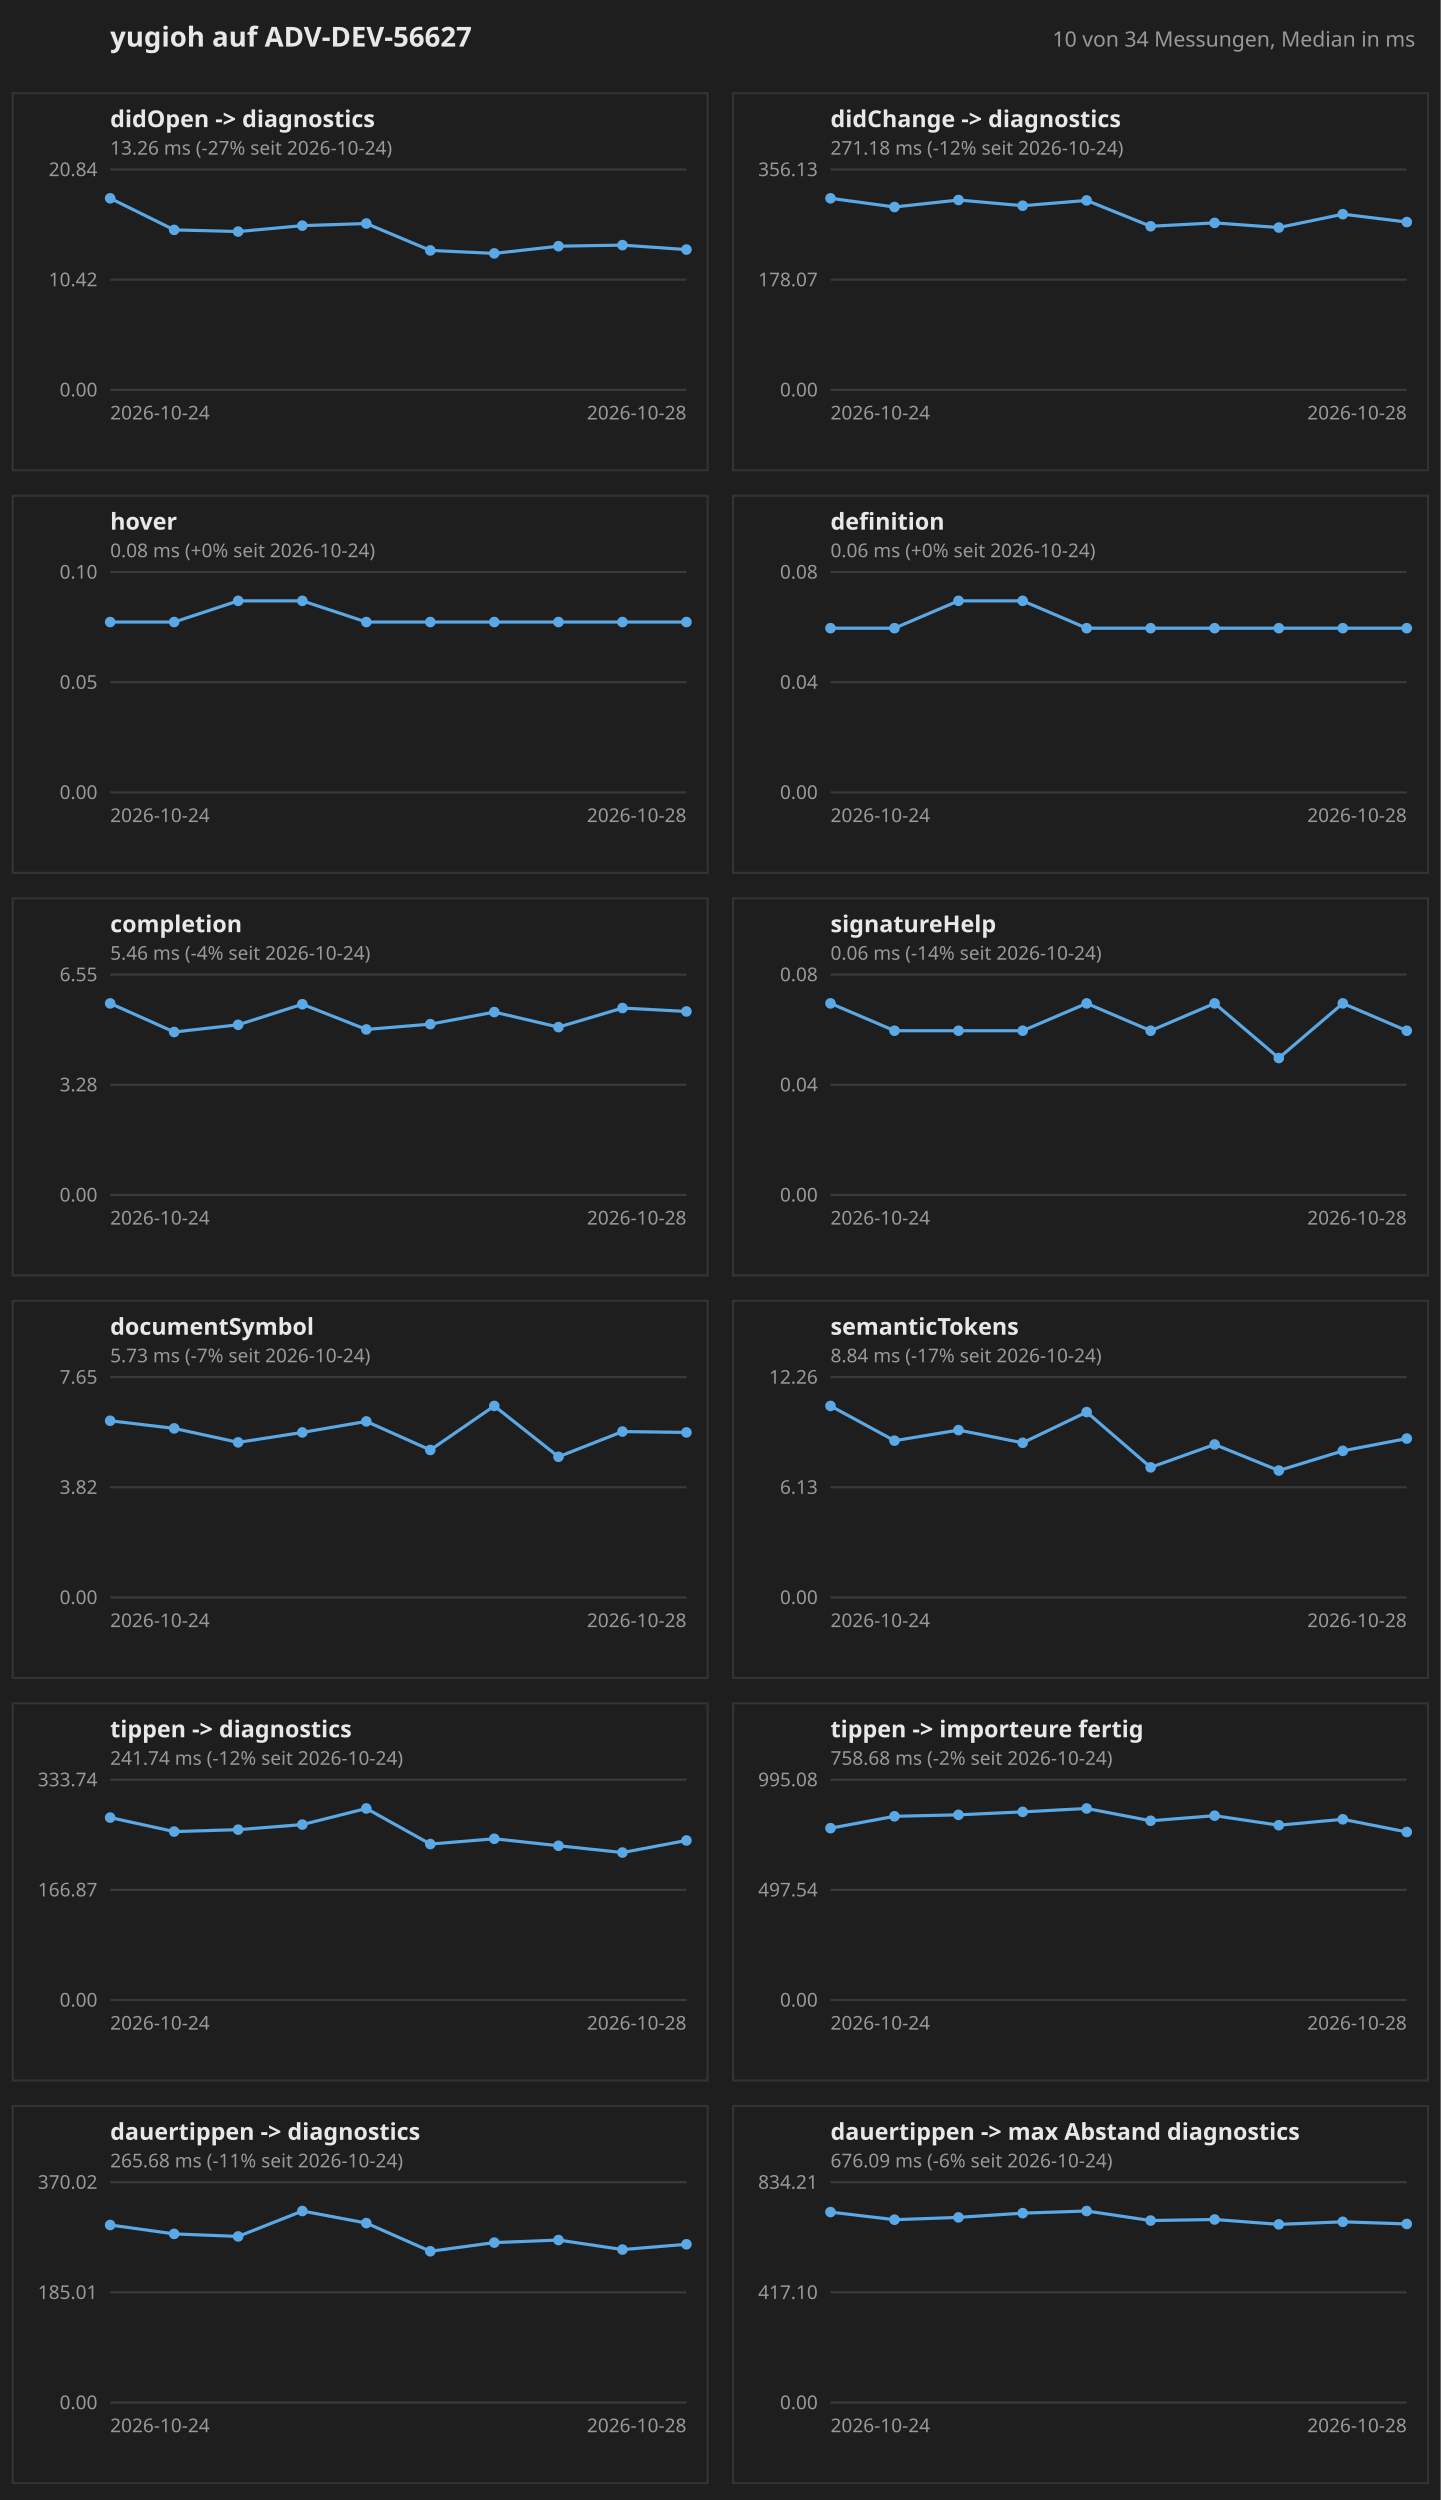
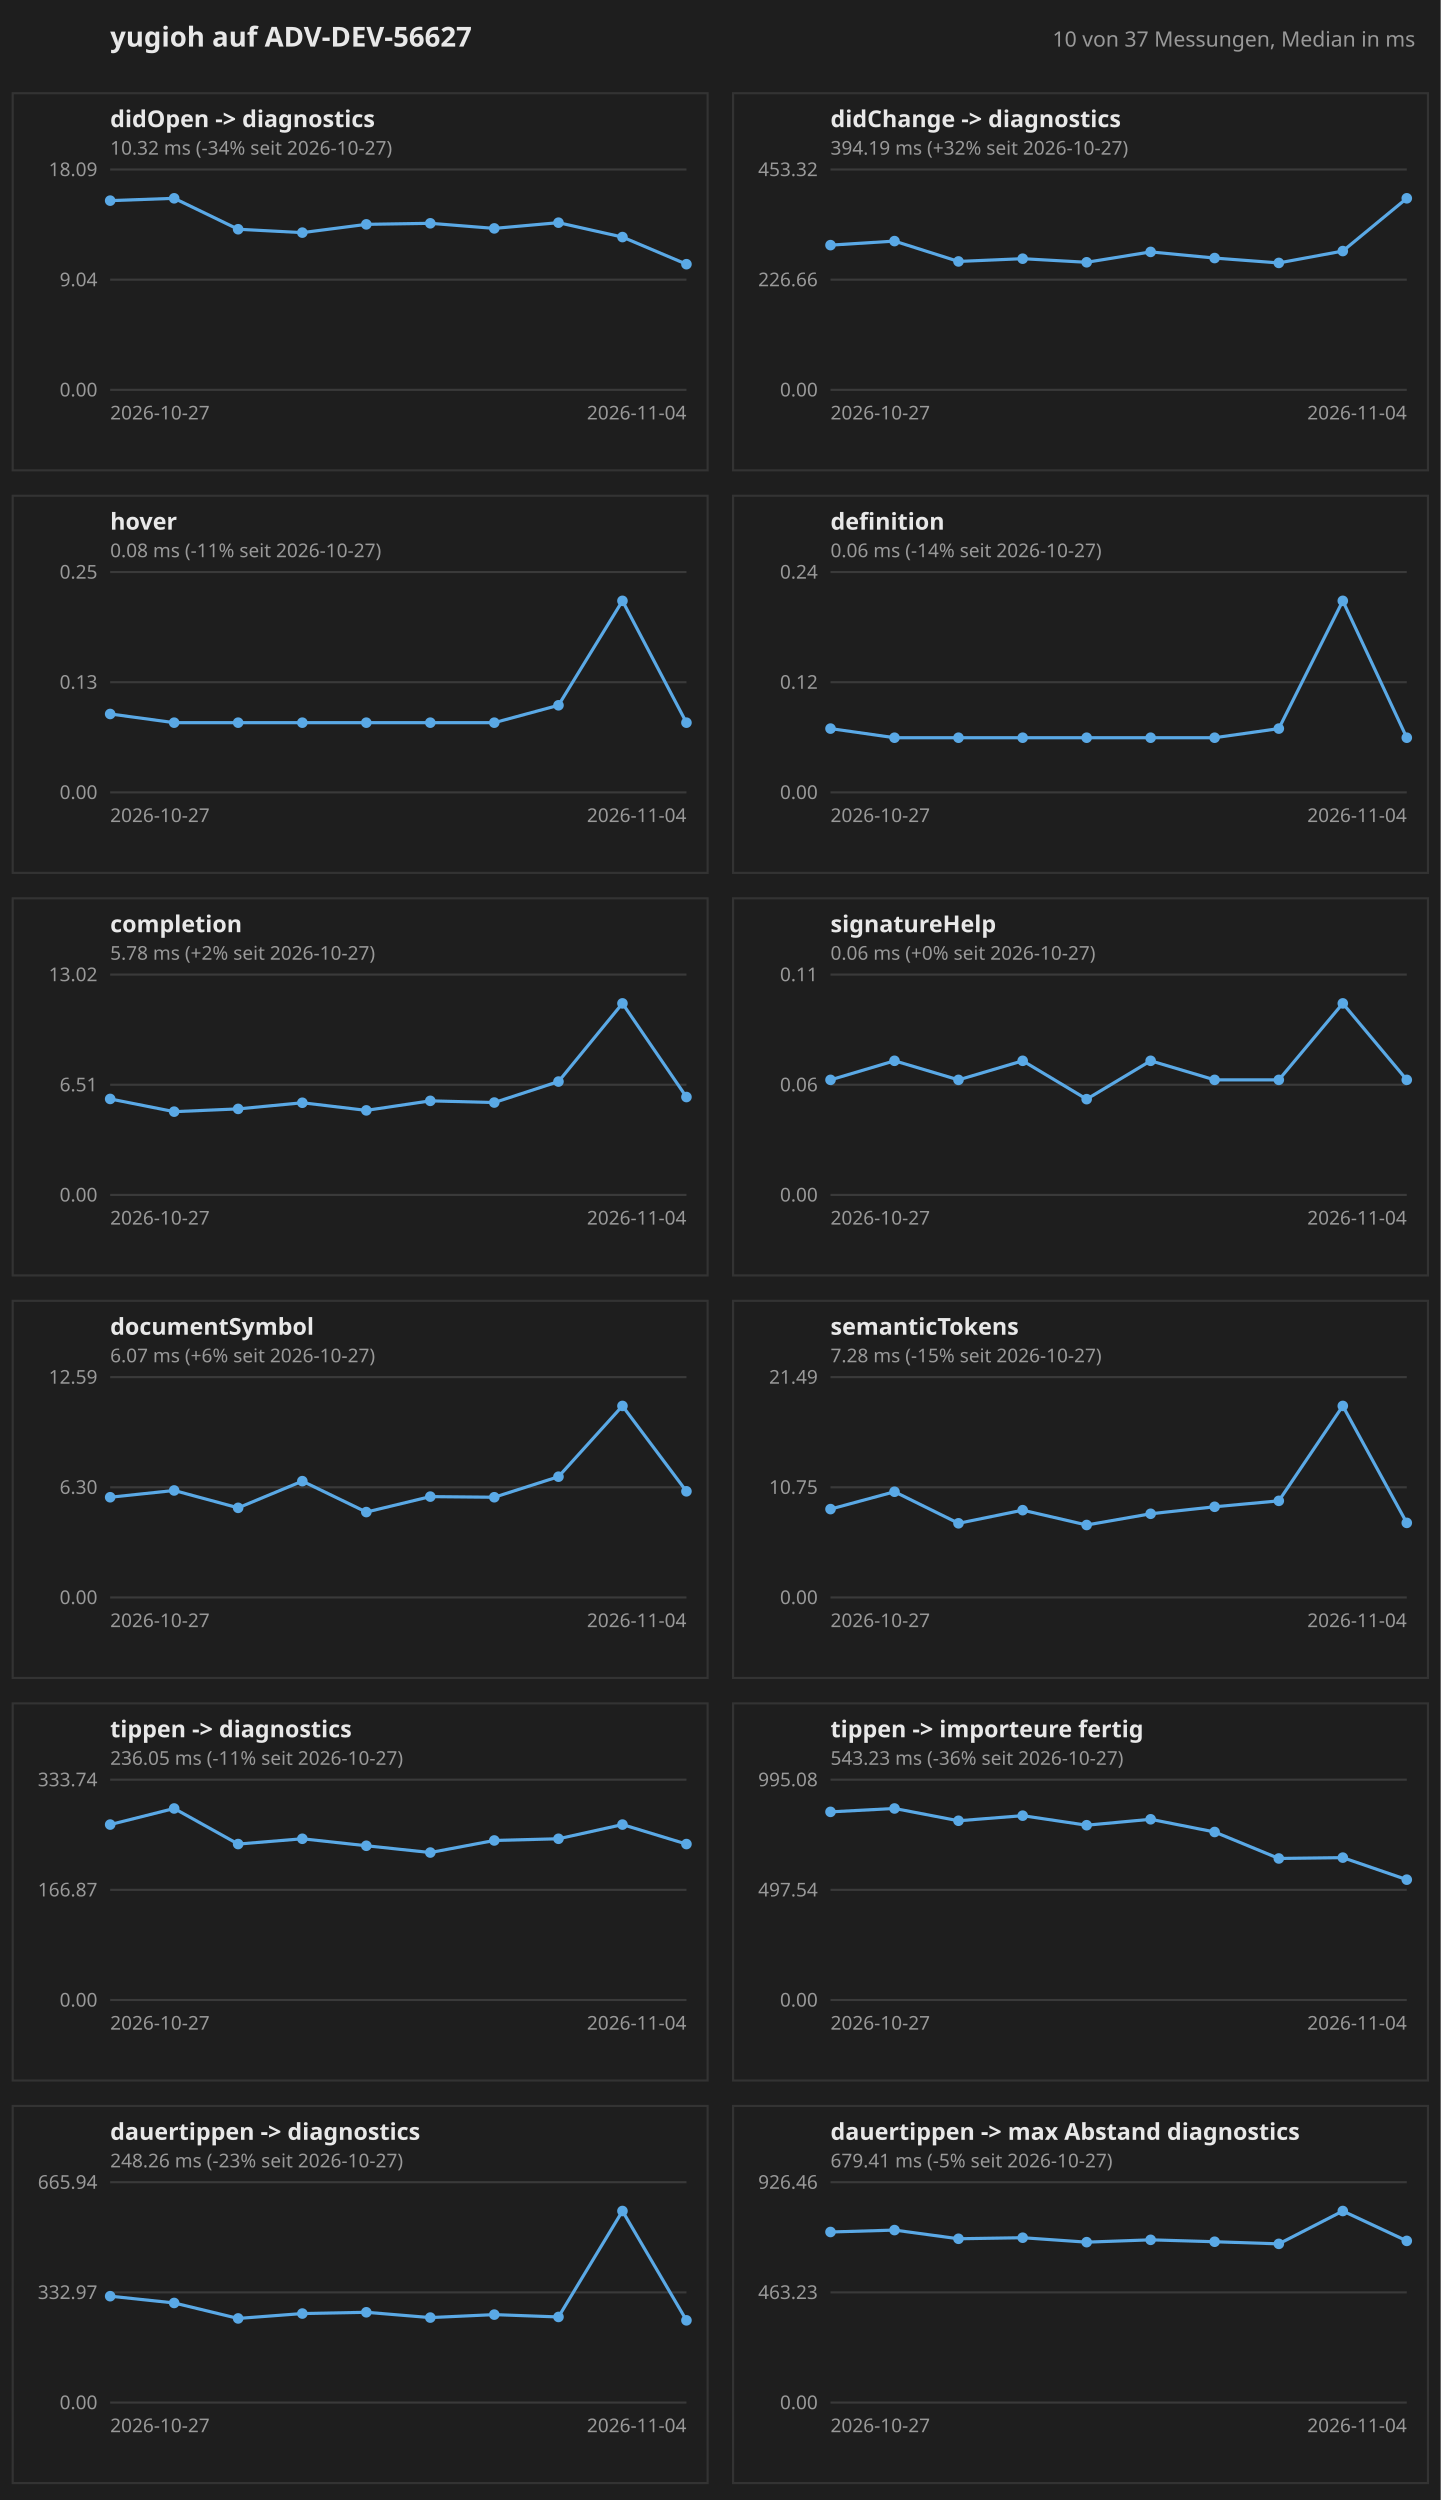
<svg xmlns="http://www.w3.org/2000/svg" width="680" height="1180" font-family="sans-serif">
  <rect width="680" height="1180" fill="#1e1e1e" />
  <text x="52" y="22" font-size="13" font-weight="bold" fill="#e8e8e8">yugioh auf ADV-DEV-56627</text>
-   <text x="668" y="22" text-anchor="end" font-size="10" fill="#999">10 von 34 Messungen, Median in ms</text>
+   <text x="668" y="22" text-anchor="end" font-size="10" fill="#999">10 von 37 Messungen, Median in ms</text>
  <g transform="translate(0 40)">
    <rect x="6" y="4" width="328" height="178" fill="none" stroke="#333" />
    <text x="52" y="20" font-size="11" font-weight="bold" fill="#e8e8e8">didOpen -&gt; diagnostics</text>
-     <text x="52" y="33" font-size="9" fill="#999">13.26 ms (-27% seit 2026-10-24)</text>
-     <line x1="52" y1="144.0" x2="324" y2="144.0" stroke="#3a3a3a" />
-     <text x="46" y="144.0" text-anchor="end" dominant-baseline="middle" font-size="9" fill="#999">0.00</text>
-     <line x1="52" y1="92.0" x2="324" y2="92.0" stroke="#3a3a3a" />
-     <text x="46" y="92.0" text-anchor="end" dominant-baseline="middle" font-size="9" fill="#999">10.42</text>
-     <line x1="52" y1="40.0" x2="324" y2="40.0" stroke="#3a3a3a" />
-     <text x="46" y="40.0" text-anchor="end" dominant-baseline="middle" font-size="9" fill="#999">20.84</text>
-     <text x="52" y="158" font-size="9" fill="#999">2026-10-24</text>
-     <text x="324" y="158" text-anchor="end" font-size="9" fill="#999">2026-10-28</text>
-     <polyline fill="none" stroke="#5aa9e6" stroke-width="1.5" points="52.0,53.6 82.2,68.5 112.4,69.3 142.7,66.5 172.9,65.5 203.1,78.2 233.3,79.6 263.6,76.2 293.8,75.7 324.0,77.8" />
-     <circle cx="52.0" cy="53.6" r="2.5" fill="#5aa9e6" />
-     <circle cx="82.2" cy="68.5" r="2.5" fill="#5aa9e6" />
-     <circle cx="112.4" cy="69.3" r="2.5" fill="#5aa9e6" />
-     <circle cx="142.7" cy="66.5" r="2.5" fill="#5aa9e6" />
-     <circle cx="172.9" cy="65.5" r="2.5" fill="#5aa9e6" />
-     <circle cx="203.1" cy="78.2" r="2.5" fill="#5aa9e6" />
-     <circle cx="233.3" cy="79.6" r="2.5" fill="#5aa9e6" />
-     <circle cx="263.6" cy="76.2" r="2.5" fill="#5aa9e6" />
-     <circle cx="293.8" cy="75.7" r="2.5" fill="#5aa9e6" />
-     <circle cx="324.0" cy="77.8" r="2.5" fill="#5aa9e6" />
+     <text x="52" y="33" font-size="9" fill="#999">10.32 ms (-34% seit 2026-10-27)</text>
+     <line x1="52" y1="144.0" x2="324" y2="144.0" stroke="#3a3a3a" />
+     <text x="46" y="144.0" text-anchor="end" dominant-baseline="middle" font-size="9" fill="#999">0.00</text>
+     <line x1="52" y1="92.0" x2="324" y2="92.0" stroke="#3a3a3a" />
+     <text x="46" y="92.0" text-anchor="end" dominant-baseline="middle" font-size="9" fill="#999">9.04</text>
+     <line x1="52" y1="40.0" x2="324" y2="40.0" stroke="#3a3a3a" />
+     <text x="46" y="40.0" text-anchor="end" dominant-baseline="middle" font-size="9" fill="#999">18.09</text>
+     <text x="52" y="158" font-size="9" fill="#999">2026-10-27</text>
+     <text x="324" y="158" text-anchor="end" font-size="9" fill="#999">2026-11-04</text>
+     <polyline fill="none" stroke="#5aa9e6" stroke-width="1.5" points="52.0,54.7 82.2,53.6 112.4,68.2 142.7,69.8 172.9,65.9 203.1,65.4 233.3,67.8 263.6,65.1 293.8,71.9 324.0,84.7" />
+     <circle cx="52.0" cy="54.7" r="2.5" fill="#5aa9e6" />
+     <circle cx="82.2" cy="53.6" r="2.5" fill="#5aa9e6" />
+     <circle cx="112.4" cy="68.2" r="2.5" fill="#5aa9e6" />
+     <circle cx="142.7" cy="69.8" r="2.5" fill="#5aa9e6" />
+     <circle cx="172.9" cy="65.9" r="2.5" fill="#5aa9e6" />
+     <circle cx="203.1" cy="65.4" r="2.5" fill="#5aa9e6" />
+     <circle cx="233.3" cy="67.8" r="2.5" fill="#5aa9e6" />
+     <circle cx="263.6" cy="65.1" r="2.5" fill="#5aa9e6" />
+     <circle cx="293.8" cy="71.9" r="2.5" fill="#5aa9e6" />
+     <circle cx="324.0" cy="84.7" r="2.5" fill="#5aa9e6" />
  </g>
  <g transform="translate(340 40)">
    <rect x="6" y="4" width="328" height="178" fill="none" stroke="#333" />
    <text x="52" y="20" font-size="11" font-weight="bold" fill="#e8e8e8">didChange -&gt; diagnostics</text>
-     <text x="52" y="33" font-size="9" fill="#999">271.18 ms (-12% seit 2026-10-24)</text>
-     <line x1="52" y1="144.0" x2="324" y2="144.0" stroke="#3a3a3a" />
-     <text x="46" y="144.0" text-anchor="end" dominant-baseline="middle" font-size="9" fill="#999">0.00</text>
-     <line x1="52" y1="92.0" x2="324" y2="92.0" stroke="#3a3a3a" />
-     <text x="46" y="92.0" text-anchor="end" dominant-baseline="middle" font-size="9" fill="#999">178.07</text>
-     <line x1="52" y1="40.0" x2="324" y2="40.0" stroke="#3a3a3a" />
-     <text x="46" y="40.0" text-anchor="end" dominant-baseline="middle" font-size="9" fill="#999">356.13</text>
-     <text x="52" y="158" font-size="9" fill="#999">2026-10-24</text>
-     <text x="324" y="158" text-anchor="end" font-size="9" fill="#999">2026-10-28</text>
-     <polyline fill="none" stroke="#5aa9e6" stroke-width="1.5" points="52.0,53.6 82.2,57.7 112.4,54.4 142.7,57.1 172.9,54.6 203.1,66.8 233.3,65.2 263.6,67.4 293.8,61.1 324.0,64.8" />
-     <circle cx="52.0" cy="53.6" r="2.5" fill="#5aa9e6" />
-     <circle cx="82.2" cy="57.7" r="2.5" fill="#5aa9e6" />
-     <circle cx="112.4" cy="54.4" r="2.5" fill="#5aa9e6" />
-     <circle cx="142.7" cy="57.1" r="2.5" fill="#5aa9e6" />
-     <circle cx="172.9" cy="54.6" r="2.5" fill="#5aa9e6" />
-     <circle cx="203.1" cy="66.8" r="2.5" fill="#5aa9e6" />
-     <circle cx="233.3" cy="65.2" r="2.5" fill="#5aa9e6" />
-     <circle cx="263.6" cy="67.4" r="2.5" fill="#5aa9e6" />
-     <circle cx="293.8" cy="61.1" r="2.5" fill="#5aa9e6" />
-     <circle cx="324.0" cy="64.8" r="2.5" fill="#5aa9e6" />
+     <text x="52" y="33" font-size="9" fill="#999">394.19 ms (+32% seit 2026-10-27)</text>
+     <line x1="52" y1="144.0" x2="324" y2="144.0" stroke="#3a3a3a" />
+     <text x="46" y="144.0" text-anchor="end" dominant-baseline="middle" font-size="9" fill="#999">0.00</text>
+     <line x1="52" y1="92.0" x2="324" y2="92.0" stroke="#3a3a3a" />
+     <text x="46" y="92.0" text-anchor="end" dominant-baseline="middle" font-size="9" fill="#999">226.66</text>
+     <line x1="52" y1="40.0" x2="324" y2="40.0" stroke="#3a3a3a" />
+     <text x="46" y="40.0" text-anchor="end" dominant-baseline="middle" font-size="9" fill="#999">453.32</text>
+     <text x="52" y="158" font-size="9" fill="#999">2026-10-27</text>
+     <text x="324" y="158" text-anchor="end" font-size="9" fill="#999">2026-11-04</text>
+     <polyline fill="none" stroke="#5aa9e6" stroke-width="1.5" points="52.0,75.7 82.2,73.8 112.4,83.4 142.7,82.1 172.9,83.8 203.1,78.9 233.3,81.8 263.6,84.1 293.8,78.5 324.0,53.6" />
+     <circle cx="52.0" cy="75.7" r="2.5" fill="#5aa9e6" />
+     <circle cx="82.2" cy="73.8" r="2.5" fill="#5aa9e6" />
+     <circle cx="112.4" cy="83.4" r="2.5" fill="#5aa9e6" />
+     <circle cx="142.7" cy="82.1" r="2.5" fill="#5aa9e6" />
+     <circle cx="172.9" cy="83.8" r="2.5" fill="#5aa9e6" />
+     <circle cx="203.1" cy="78.9" r="2.5" fill="#5aa9e6" />
+     <circle cx="233.3" cy="81.8" r="2.5" fill="#5aa9e6" />
+     <circle cx="263.6" cy="84.1" r="2.5" fill="#5aa9e6" />
+     <circle cx="293.8" cy="78.5" r="2.5" fill="#5aa9e6" />
+     <circle cx="324.0" cy="53.6" r="2.5" fill="#5aa9e6" />
  </g>
  <g transform="translate(0 230)">
    <rect x="6" y="4" width="328" height="178" fill="none" stroke="#333" />
    <text x="52" y="20" font-size="11" font-weight="bold" fill="#e8e8e8">hover</text>
-     <text x="52" y="33" font-size="9" fill="#999">0.08 ms (+0% seit 2026-10-24)</text>
-     <line x1="52" y1="144.0" x2="324" y2="144.0" stroke="#3a3a3a" />
-     <text x="46" y="144.0" text-anchor="end" dominant-baseline="middle" font-size="9" fill="#999">0.00</text>
-     <line x1="52" y1="92.0" x2="324" y2="92.0" stroke="#3a3a3a" />
-     <text x="46" y="92.0" text-anchor="end" dominant-baseline="middle" font-size="9" fill="#999">0.05</text>
-     <line x1="52" y1="40.0" x2="324" y2="40.0" stroke="#3a3a3a" />
-     <text x="46" y="40.0" text-anchor="end" dominant-baseline="middle" font-size="9" fill="#999">0.10</text>
-     <text x="52" y="158" font-size="9" fill="#999">2026-10-24</text>
-     <text x="324" y="158" text-anchor="end" font-size="9" fill="#999">2026-10-28</text>
-     <polyline fill="none" stroke="#5aa9e6" stroke-width="1.5" points="52.0,63.6 82.2,63.6 112.4,53.6 142.7,53.6 172.9,63.6 203.1,63.6 233.3,63.6 263.6,63.6 293.8,63.6 324.0,63.6" />
-     <circle cx="52.0" cy="63.6" r="2.5" fill="#5aa9e6" />
-     <circle cx="82.2" cy="63.6" r="2.5" fill="#5aa9e6" />
-     <circle cx="112.4" cy="53.6" r="2.5" fill="#5aa9e6" />
-     <circle cx="142.7" cy="53.6" r="2.5" fill="#5aa9e6" />
-     <circle cx="172.9" cy="63.6" r="2.5" fill="#5aa9e6" />
-     <circle cx="203.1" cy="63.6" r="2.5" fill="#5aa9e6" />
-     <circle cx="233.3" cy="63.6" r="2.5" fill="#5aa9e6" />
-     <circle cx="263.6" cy="63.6" r="2.5" fill="#5aa9e6" />
-     <circle cx="293.8" cy="63.6" r="2.5" fill="#5aa9e6" />
-     <circle cx="324.0" cy="63.6" r="2.5" fill="#5aa9e6" />
+     <text x="52" y="33" font-size="9" fill="#999">0.08 ms (-11% seit 2026-10-27)</text>
+     <line x1="52" y1="144.0" x2="324" y2="144.0" stroke="#3a3a3a" />
+     <text x="46" y="144.0" text-anchor="end" dominant-baseline="middle" font-size="9" fill="#999">0.00</text>
+     <line x1="52" y1="92.0" x2="324" y2="92.0" stroke="#3a3a3a" />
+     <text x="46" y="92.0" text-anchor="end" dominant-baseline="middle" font-size="9" fill="#999">0.13</text>
+     <line x1="52" y1="40.0" x2="324" y2="40.0" stroke="#3a3a3a" />
+     <text x="46" y="40.0" text-anchor="end" dominant-baseline="middle" font-size="9" fill="#999">0.25</text>
+     <text x="52" y="158" font-size="9" fill="#999">2026-10-27</text>
+     <text x="324" y="158" text-anchor="end" font-size="9" fill="#999">2026-11-04</text>
+     <polyline fill="none" stroke="#5aa9e6" stroke-width="1.5" points="52.0,107.0 82.2,111.1 112.4,111.1 142.7,111.1 172.9,111.1 203.1,111.1 233.3,111.1 263.6,102.9 293.8,53.6 324.0,111.1" />
+     <circle cx="52.0" cy="107.0" r="2.5" fill="#5aa9e6" />
+     <circle cx="82.2" cy="111.1" r="2.5" fill="#5aa9e6" />
+     <circle cx="112.4" cy="111.1" r="2.5" fill="#5aa9e6" />
+     <circle cx="142.7" cy="111.1" r="2.5" fill="#5aa9e6" />
+     <circle cx="172.9" cy="111.1" r="2.5" fill="#5aa9e6" />
+     <circle cx="203.1" cy="111.1" r="2.5" fill="#5aa9e6" />
+     <circle cx="233.3" cy="111.1" r="2.5" fill="#5aa9e6" />
+     <circle cx="263.6" cy="102.9" r="2.5" fill="#5aa9e6" />
+     <circle cx="293.8" cy="53.6" r="2.5" fill="#5aa9e6" />
+     <circle cx="324.0" cy="111.1" r="2.5" fill="#5aa9e6" />
  </g>
  <g transform="translate(340 230)">
    <rect x="6" y="4" width="328" height="178" fill="none" stroke="#333" />
    <text x="52" y="20" font-size="11" font-weight="bold" fill="#e8e8e8">definition</text>
-     <text x="52" y="33" font-size="9" fill="#999">0.06 ms (+0% seit 2026-10-24)</text>
-     <line x1="52" y1="144.0" x2="324" y2="144.0" stroke="#3a3a3a" />
-     <text x="46" y="144.0" text-anchor="end" dominant-baseline="middle" font-size="9" fill="#999">0.00</text>
-     <line x1="52" y1="92.0" x2="324" y2="92.0" stroke="#3a3a3a" />
-     <text x="46" y="92.0" text-anchor="end" dominant-baseline="middle" font-size="9" fill="#999">0.04</text>
-     <line x1="52" y1="40.0" x2="324" y2="40.0" stroke="#3a3a3a" />
-     <text x="46" y="40.0" text-anchor="end" dominant-baseline="middle" font-size="9" fill="#999">0.08</text>
-     <text x="52" y="158" font-size="9" fill="#999">2026-10-24</text>
-     <text x="324" y="158" text-anchor="end" font-size="9" fill="#999">2026-10-28</text>
-     <polyline fill="none" stroke="#5aa9e6" stroke-width="1.5" points="52.0,66.5 82.2,66.5 112.4,53.6 142.7,53.6 172.9,66.5 203.1,66.5 233.3,66.5 263.6,66.5 293.8,66.5 324.0,66.5" />
-     <circle cx="52.0" cy="66.5" r="2.5" fill="#5aa9e6" />
-     <circle cx="82.2" cy="66.5" r="2.5" fill="#5aa9e6" />
-     <circle cx="112.4" cy="53.6" r="2.5" fill="#5aa9e6" />
-     <circle cx="142.7" cy="53.6" r="2.5" fill="#5aa9e6" />
-     <circle cx="172.9" cy="66.5" r="2.5" fill="#5aa9e6" />
-     <circle cx="203.1" cy="66.5" r="2.5" fill="#5aa9e6" />
-     <circle cx="233.3" cy="66.5" r="2.5" fill="#5aa9e6" />
-     <circle cx="263.6" cy="66.5" r="2.5" fill="#5aa9e6" />
-     <circle cx="293.8" cy="66.5" r="2.5" fill="#5aa9e6" />
-     <circle cx="324.0" cy="66.5" r="2.5" fill="#5aa9e6" />
+     <text x="52" y="33" font-size="9" fill="#999">0.06 ms (-14% seit 2026-10-27)</text>
+     <line x1="52" y1="144.0" x2="324" y2="144.0" stroke="#3a3a3a" />
+     <text x="46" y="144.0" text-anchor="end" dominant-baseline="middle" font-size="9" fill="#999">0.00</text>
+     <line x1="52" y1="92.0" x2="324" y2="92.0" stroke="#3a3a3a" />
+     <text x="46" y="92.0" text-anchor="end" dominant-baseline="middle" font-size="9" fill="#999">0.12</text>
+     <line x1="52" y1="40.0" x2="324" y2="40.0" stroke="#3a3a3a" />
+     <text x="46" y="40.0" text-anchor="end" dominant-baseline="middle" font-size="9" fill="#999">0.24</text>
+     <text x="52" y="158" font-size="9" fill="#999">2026-10-27</text>
+     <text x="324" y="158" text-anchor="end" font-size="9" fill="#999">2026-11-04</text>
+     <polyline fill="none" stroke="#5aa9e6" stroke-width="1.5" points="52.0,113.9 82.2,118.2 112.4,118.2 142.7,118.2 172.9,118.2 203.1,118.2 233.3,118.2 263.6,113.9 293.8,53.6 324.0,118.2" />
+     <circle cx="52.0" cy="113.9" r="2.5" fill="#5aa9e6" />
+     <circle cx="82.2" cy="118.2" r="2.5" fill="#5aa9e6" />
+     <circle cx="112.4" cy="118.2" r="2.5" fill="#5aa9e6" />
+     <circle cx="142.7" cy="118.2" r="2.5" fill="#5aa9e6" />
+     <circle cx="172.9" cy="118.2" r="2.5" fill="#5aa9e6" />
+     <circle cx="203.1" cy="118.2" r="2.5" fill="#5aa9e6" />
+     <circle cx="233.3" cy="118.2" r="2.5" fill="#5aa9e6" />
+     <circle cx="263.6" cy="113.9" r="2.5" fill="#5aa9e6" />
+     <circle cx="293.8" cy="53.6" r="2.5" fill="#5aa9e6" />
+     <circle cx="324.0" cy="118.2" r="2.5" fill="#5aa9e6" />
  </g>
  <g transform="translate(0 420)">
    <rect x="6" y="4" width="328" height="178" fill="none" stroke="#333" />
    <text x="52" y="20" font-size="11" font-weight="bold" fill="#e8e8e8">completion</text>
-     <text x="52" y="33" font-size="9" fill="#999">5.46 ms (-4% seit 2026-10-24)</text>
-     <line x1="52" y1="144.0" x2="324" y2="144.0" stroke="#3a3a3a" />
-     <text x="46" y="144.0" text-anchor="end" dominant-baseline="middle" font-size="9" fill="#999">0.00</text>
-     <line x1="52" y1="92.0" x2="324" y2="92.0" stroke="#3a3a3a" />
-     <text x="46" y="92.0" text-anchor="end" dominant-baseline="middle" font-size="9" fill="#999">3.28</text>
-     <line x1="52" y1="40.0" x2="324" y2="40.0" stroke="#3a3a3a" />
-     <text x="46" y="40.0" text-anchor="end" dominant-baseline="middle" font-size="9" fill="#999">6.55</text>
-     <text x="52" y="158" font-size="9" fill="#999">2026-10-24</text>
-     <text x="324" y="158" text-anchor="end" font-size="9" fill="#999">2026-10-28</text>
-     <polyline fill="none" stroke="#5aa9e6" stroke-width="1.5" points="52.0,53.6 82.2,67.1 112.4,63.7 142.7,54.0 172.9,65.9 203.1,63.4 233.3,57.7 263.6,64.8 293.8,55.8 324.0,57.4" />
-     <circle cx="52.0" cy="53.6" r="2.5" fill="#5aa9e6" />
-     <circle cx="82.2" cy="67.1" r="2.5" fill="#5aa9e6" />
-     <circle cx="112.4" cy="63.7" r="2.5" fill="#5aa9e6" />
-     <circle cx="142.7" cy="54.0" r="2.5" fill="#5aa9e6" />
-     <circle cx="172.9" cy="65.9" r="2.5" fill="#5aa9e6" />
-     <circle cx="203.1" cy="63.4" r="2.5" fill="#5aa9e6" />
-     <circle cx="233.3" cy="57.7" r="2.5" fill="#5aa9e6" />
-     <circle cx="263.6" cy="64.8" r="2.5" fill="#5aa9e6" />
-     <circle cx="293.8" cy="55.8" r="2.5" fill="#5aa9e6" />
-     <circle cx="324.0" cy="57.4" r="2.5" fill="#5aa9e6" />
+     <text x="52" y="33" font-size="9" fill="#999">5.78 ms (+2% seit 2026-10-27)</text>
+     <line x1="52" y1="144.0" x2="324" y2="144.0" stroke="#3a3a3a" />
+     <text x="46" y="144.0" text-anchor="end" dominant-baseline="middle" font-size="9" fill="#999">0.00</text>
+     <line x1="52" y1="92.0" x2="324" y2="92.0" stroke="#3a3a3a" />
+     <text x="46" y="92.0" text-anchor="end" dominant-baseline="middle" font-size="9" fill="#999">6.51</text>
+     <line x1="52" y1="40.0" x2="324" y2="40.0" stroke="#3a3a3a" />
+     <text x="46" y="40.0" text-anchor="end" dominant-baseline="middle" font-size="9" fill="#999">13.02</text>
+     <text x="52" y="158" font-size="9" fill="#999">2026-10-27</text>
+     <text x="324" y="158" text-anchor="end" font-size="9" fill="#999">2026-11-04</text>
+     <polyline fill="none" stroke="#5aa9e6" stroke-width="1.5" points="52.0,98.7 82.2,104.7 112.4,103.4 142.7,100.5 172.9,104.1 203.1,99.6 233.3,100.4 263.6,90.5 293.8,53.6 324.0,97.8" />
+     <circle cx="52.0" cy="98.7" r="2.5" fill="#5aa9e6" />
+     <circle cx="82.2" cy="104.7" r="2.5" fill="#5aa9e6" />
+     <circle cx="112.4" cy="103.4" r="2.5" fill="#5aa9e6" />
+     <circle cx="142.7" cy="100.5" r="2.5" fill="#5aa9e6" />
+     <circle cx="172.9" cy="104.1" r="2.5" fill="#5aa9e6" />
+     <circle cx="203.1" cy="99.6" r="2.5" fill="#5aa9e6" />
+     <circle cx="233.3" cy="100.4" r="2.5" fill="#5aa9e6" />
+     <circle cx="263.6" cy="90.5" r="2.5" fill="#5aa9e6" />
+     <circle cx="293.8" cy="53.6" r="2.5" fill="#5aa9e6" />
+     <circle cx="324.0" cy="97.8" r="2.5" fill="#5aa9e6" />
  </g>
  <g transform="translate(340 420)">
    <rect x="6" y="4" width="328" height="178" fill="none" stroke="#333" />
    <text x="52" y="20" font-size="11" font-weight="bold" fill="#e8e8e8">signatureHelp</text>
-     <text x="52" y="33" font-size="9" fill="#999">0.06 ms (-14% seit 2026-10-24)</text>
-     <line x1="52" y1="144.0" x2="324" y2="144.0" stroke="#3a3a3a" />
-     <text x="46" y="144.0" text-anchor="end" dominant-baseline="middle" font-size="9" fill="#999">0.00</text>
-     <line x1="52" y1="92.0" x2="324" y2="92.0" stroke="#3a3a3a" />
-     <text x="46" y="92.0" text-anchor="end" dominant-baseline="middle" font-size="9" fill="#999">0.04</text>
-     <line x1="52" y1="40.0" x2="324" y2="40.0" stroke="#3a3a3a" />
-     <text x="46" y="40.0" text-anchor="end" dominant-baseline="middle" font-size="9" fill="#999">0.08</text>
-     <text x="52" y="158" font-size="9" fill="#999">2026-10-24</text>
-     <text x="324" y="158" text-anchor="end" font-size="9" fill="#999">2026-10-28</text>
-     <polyline fill="none" stroke="#5aa9e6" stroke-width="1.5" points="52.0,53.6 82.2,66.5 112.4,66.5 142.7,66.5 172.9,53.6 203.1,66.5 233.3,53.6 263.6,79.4 293.8,53.6 324.0,66.5" />
-     <circle cx="52.0" cy="53.6" r="2.5" fill="#5aa9e6" />
-     <circle cx="82.2" cy="66.5" r="2.5" fill="#5aa9e6" />
-     <circle cx="112.4" cy="66.5" r="2.5" fill="#5aa9e6" />
-     <circle cx="142.7" cy="66.5" r="2.5" fill="#5aa9e6" />
-     <circle cx="172.9" cy="53.6" r="2.5" fill="#5aa9e6" />
-     <circle cx="203.1" cy="66.5" r="2.5" fill="#5aa9e6" />
-     <circle cx="233.3" cy="53.6" r="2.5" fill="#5aa9e6" />
-     <circle cx="263.6" cy="79.4" r="2.5" fill="#5aa9e6" />
-     <circle cx="293.8" cy="53.6" r="2.5" fill="#5aa9e6" />
-     <circle cx="324.0" cy="66.5" r="2.5" fill="#5aa9e6" />
+     <text x="52" y="33" font-size="9" fill="#999">0.06 ms (+0% seit 2026-10-27)</text>
+     <line x1="52" y1="144.0" x2="324" y2="144.0" stroke="#3a3a3a" />
+     <text x="46" y="144.0" text-anchor="end" dominant-baseline="middle" font-size="9" fill="#999">0.00</text>
+     <line x1="52" y1="92.0" x2="324" y2="92.0" stroke="#3a3a3a" />
+     <text x="46" y="92.0" text-anchor="end" dominant-baseline="middle" font-size="9" fill="#999">0.06</text>
+     <line x1="52" y1="40.0" x2="324" y2="40.0" stroke="#3a3a3a" />
+     <text x="46" y="40.0" text-anchor="end" dominant-baseline="middle" font-size="9" fill="#999">0.11</text>
+     <text x="52" y="158" font-size="9" fill="#999">2026-10-27</text>
+     <text x="324" y="158" text-anchor="end" font-size="9" fill="#999">2026-11-04</text>
+     <polyline fill="none" stroke="#5aa9e6" stroke-width="1.5" points="52.0,89.7 82.2,80.7 112.4,89.7 142.7,80.7 172.9,98.8 203.1,80.7 233.3,89.7 263.6,89.7 293.8,53.6 324.0,89.7" />
+     <circle cx="52.0" cy="89.7" r="2.5" fill="#5aa9e6" />
+     <circle cx="82.2" cy="80.7" r="2.5" fill="#5aa9e6" />
+     <circle cx="112.4" cy="89.7" r="2.5" fill="#5aa9e6" />
+     <circle cx="142.7" cy="80.7" r="2.5" fill="#5aa9e6" />
+     <circle cx="172.9" cy="98.8" r="2.5" fill="#5aa9e6" />
+     <circle cx="203.1" cy="80.7" r="2.5" fill="#5aa9e6" />
+     <circle cx="233.3" cy="89.7" r="2.5" fill="#5aa9e6" />
+     <circle cx="263.6" cy="89.7" r="2.5" fill="#5aa9e6" />
+     <circle cx="293.8" cy="53.6" r="2.5" fill="#5aa9e6" />
+     <circle cx="324.0" cy="89.7" r="2.5" fill="#5aa9e6" />
  </g>
  <g transform="translate(0 610)">
    <rect x="6" y="4" width="328" height="178" fill="none" stroke="#333" />
    <text x="52" y="20" font-size="11" font-weight="bold" fill="#e8e8e8">documentSymbol</text>
-     <text x="52" y="33" font-size="9" fill="#999">5.73 ms (-7% seit 2026-10-24)</text>
-     <line x1="52" y1="144.0" x2="324" y2="144.0" stroke="#3a3a3a" />
-     <text x="46" y="144.0" text-anchor="end" dominant-baseline="middle" font-size="9" fill="#999">0.00</text>
-     <line x1="52" y1="92.0" x2="324" y2="92.0" stroke="#3a3a3a" />
-     <text x="46" y="92.0" text-anchor="end" dominant-baseline="middle" font-size="9" fill="#999">3.82</text>
-     <line x1="52" y1="40.0" x2="324" y2="40.0" stroke="#3a3a3a" />
-     <text x="46" y="40.0" text-anchor="end" dominant-baseline="middle" font-size="9" fill="#999">7.65</text>
-     <text x="52" y="158" font-size="9" fill="#999">2026-10-24</text>
-     <text x="324" y="158" text-anchor="end" font-size="9" fill="#999">2026-10-28</text>
-     <polyline fill="none" stroke="#5aa9e6" stroke-width="1.5" points="52.0,60.6 82.2,64.2 112.4,70.8 142.7,66.1 172.9,60.9 203.1,74.4 233.3,53.6 263.6,77.6 293.8,65.7 324.0,66.1" />
-     <circle cx="52.0" cy="60.6" r="2.5" fill="#5aa9e6" />
-     <circle cx="82.2" cy="64.2" r="2.5" fill="#5aa9e6" />
-     <circle cx="112.4" cy="70.8" r="2.5" fill="#5aa9e6" />
-     <circle cx="142.7" cy="66.1" r="2.5" fill="#5aa9e6" />
-     <circle cx="172.9" cy="60.9" r="2.5" fill="#5aa9e6" />
+     <text x="52" y="33" font-size="9" fill="#999">6.07 ms (+6% seit 2026-10-27)</text>
+     <line x1="52" y1="144.0" x2="324" y2="144.0" stroke="#3a3a3a" />
+     <text x="46" y="144.0" text-anchor="end" dominant-baseline="middle" font-size="9" fill="#999">0.00</text>
+     <line x1="52" y1="92.0" x2="324" y2="92.0" stroke="#3a3a3a" />
+     <text x="46" y="92.0" text-anchor="end" dominant-baseline="middle" font-size="9" fill="#999">6.30</text>
+     <line x1="52" y1="40.0" x2="324" y2="40.0" stroke="#3a3a3a" />
+     <text x="46" y="40.0" text-anchor="end" dominant-baseline="middle" font-size="9" fill="#999">12.59</text>
+     <text x="52" y="158" font-size="9" fill="#999">2026-10-27</text>
+     <text x="324" y="158" text-anchor="end" font-size="9" fill="#999">2026-11-04</text>
+     <polyline fill="none" stroke="#5aa9e6" stroke-width="1.5" points="52.0,96.7 82.2,93.5 112.4,101.7 142.7,89.1 172.9,103.7 203.1,96.4 233.3,96.7 263.6,87.0 293.8,53.6 324.0,93.9" />
+     <circle cx="52.0" cy="96.7" r="2.5" fill="#5aa9e6" />
+     <circle cx="82.2" cy="93.5" r="2.5" fill="#5aa9e6" />
+     <circle cx="112.4" cy="101.7" r="2.5" fill="#5aa9e6" />
+     <circle cx="142.7" cy="89.1" r="2.5" fill="#5aa9e6" />
+     <circle cx="172.9" cy="103.7" r="2.5" fill="#5aa9e6" />
+     <circle cx="203.1" cy="96.4" r="2.5" fill="#5aa9e6" />
+     <circle cx="233.3" cy="96.7" r="2.5" fill="#5aa9e6" />
+     <circle cx="263.6" cy="87.0" r="2.5" fill="#5aa9e6" />
+     <circle cx="293.8" cy="53.6" r="2.5" fill="#5aa9e6" />
+     <circle cx="324.0" cy="93.9" r="2.5" fill="#5aa9e6" />
+   </g>
+   <g transform="translate(340 610)">
+     <rect x="6" y="4" width="328" height="178" fill="none" stroke="#333" />
+     <text x="52" y="20" font-size="11" font-weight="bold" fill="#e8e8e8">semanticTokens</text>
+     <text x="52" y="33" font-size="9" fill="#999">7.28 ms (-15% seit 2026-10-27)</text>
+     <line x1="52" y1="144.0" x2="324" y2="144.0" stroke="#3a3a3a" />
+     <text x="46" y="144.0" text-anchor="end" dominant-baseline="middle" font-size="9" fill="#999">0.00</text>
+     <line x1="52" y1="92.0" x2="324" y2="92.0" stroke="#3a3a3a" />
+     <text x="46" y="92.0" text-anchor="end" dominant-baseline="middle" font-size="9" fill="#999">10.75</text>
+     <line x1="52" y1="40.0" x2="324" y2="40.0" stroke="#3a3a3a" />
+     <text x="46" y="40.0" text-anchor="end" dominant-baseline="middle" font-size="9" fill="#999">21.49</text>
+     <text x="52" y="158" font-size="9" fill="#999">2026-10-27</text>
+     <text x="324" y="158" text-anchor="end" font-size="9" fill="#999">2026-11-04</text>
+     <polyline fill="none" stroke="#5aa9e6" stroke-width="1.5" points="52.0,102.3 82.2,94.1 112.4,109.0 142.7,102.8 172.9,109.8 203.1,104.5 233.3,101.2 263.6,98.4 293.8,53.6 324.0,108.8" />
+     <circle cx="52.0" cy="102.3" r="2.5" fill="#5aa9e6" />
+     <circle cx="82.2" cy="94.1" r="2.5" fill="#5aa9e6" />
+     <circle cx="112.4" cy="109.0" r="2.5" fill="#5aa9e6" />
+     <circle cx="142.7" cy="102.8" r="2.5" fill="#5aa9e6" />
+     <circle cx="172.9" cy="109.8" r="2.5" fill="#5aa9e6" />
+     <circle cx="203.1" cy="104.5" r="2.5" fill="#5aa9e6" />
+     <circle cx="233.3" cy="101.2" r="2.5" fill="#5aa9e6" />
+     <circle cx="263.6" cy="98.4" r="2.5" fill="#5aa9e6" />
+     <circle cx="293.8" cy="53.6" r="2.5" fill="#5aa9e6" />
+     <circle cx="324.0" cy="108.8" r="2.5" fill="#5aa9e6" />
+   </g>
+   <g transform="translate(0 800)">
+     <rect x="6" y="4" width="328" height="178" fill="none" stroke="#333" />
+     <text x="52" y="20" font-size="11" font-weight="bold" fill="#e8e8e8">tippen -&gt; diagnostics</text>
+     <text x="52" y="33" font-size="9" fill="#999">236.05 ms (-11% seit 2026-10-27)</text>
+     <line x1="52" y1="144.0" x2="324" y2="144.0" stroke="#3a3a3a" />
+     <text x="46" y="144.0" text-anchor="end" dominant-baseline="middle" font-size="9" fill="#999">0.00</text>
+     <line x1="52" y1="92.0" x2="324" y2="92.0" stroke="#3a3a3a" />
+     <text x="46" y="92.0" text-anchor="end" dominant-baseline="middle" font-size="9" fill="#999">166.87</text>
+     <line x1="52" y1="40.0" x2="324" y2="40.0" stroke="#3a3a3a" />
+     <text x="46" y="40.0" text-anchor="end" dominant-baseline="middle" font-size="9" fill="#999">333.74</text>
+     <text x="52" y="158" font-size="9" fill="#999">2026-10-27</text>
+     <text x="324" y="158" text-anchor="end" font-size="9" fill="#999">2026-11-04</text>
+     <polyline fill="none" stroke="#5aa9e6" stroke-width="1.5" points="52.0,61.2 82.2,53.6 112.4,70.4 142.7,67.9 172.9,71.2 203.1,74.4 233.3,68.7 263.6,67.9 293.8,61.2 324.0,70.4" />
+     <circle cx="52.0" cy="61.2" r="2.5" fill="#5aa9e6" />
+     <circle cx="82.2" cy="53.6" r="2.5" fill="#5aa9e6" />
+     <circle cx="112.4" cy="70.4" r="2.5" fill="#5aa9e6" />
+     <circle cx="142.7" cy="67.9" r="2.5" fill="#5aa9e6" />
+     <circle cx="172.9" cy="71.2" r="2.5" fill="#5aa9e6" />
    <circle cx="203.1" cy="74.4" r="2.5" fill="#5aa9e6" />
-     <circle cx="233.3" cy="53.6" r="2.5" fill="#5aa9e6" />
-     <circle cx="263.6" cy="77.6" r="2.5" fill="#5aa9e6" />
-     <circle cx="293.8" cy="65.7" r="2.5" fill="#5aa9e6" />
-     <circle cx="324.0" cy="66.1" r="2.5" fill="#5aa9e6" />
-   </g>
-   <g transform="translate(340 610)">
-     <rect x="6" y="4" width="328" height="178" fill="none" stroke="#333" />
-     <text x="52" y="20" font-size="11" font-weight="bold" fill="#e8e8e8">semanticTokens</text>
-     <text x="52" y="33" font-size="9" fill="#999">8.84 ms (-17% seit 2026-10-24)</text>
-     <line x1="52" y1="144.0" x2="324" y2="144.0" stroke="#3a3a3a" />
-     <text x="46" y="144.0" text-anchor="end" dominant-baseline="middle" font-size="9" fill="#999">0.00</text>
-     <line x1="52" y1="92.0" x2="324" y2="92.0" stroke="#3a3a3a" />
-     <text x="46" y="92.0" text-anchor="end" dominant-baseline="middle" font-size="9" fill="#999">6.13</text>
-     <line x1="52" y1="40.0" x2="324" y2="40.0" stroke="#3a3a3a" />
-     <text x="46" y="40.0" text-anchor="end" dominant-baseline="middle" font-size="9" fill="#999">12.26</text>
-     <text x="52" y="158" font-size="9" fill="#999">2026-10-24</text>
-     <text x="324" y="158" text-anchor="end" font-size="9" fill="#999">2026-10-28</text>
-     <polyline fill="none" stroke="#5aa9e6" stroke-width="1.5" points="52.0,53.6 82.2,70.0 112.4,65.0 142.7,71.0 172.9,56.5 203.1,82.6 233.3,71.8 263.6,84.1 293.8,74.8 324.0,69.0" />
-     <circle cx="52.0" cy="53.6" r="2.5" fill="#5aa9e6" />
-     <circle cx="82.2" cy="70.0" r="2.5" fill="#5aa9e6" />
-     <circle cx="112.4" cy="65.0" r="2.5" fill="#5aa9e6" />
-     <circle cx="142.7" cy="71.0" r="2.5" fill="#5aa9e6" />
-     <circle cx="172.9" cy="56.5" r="2.5" fill="#5aa9e6" />
-     <circle cx="203.1" cy="82.6" r="2.5" fill="#5aa9e6" />
-     <circle cx="233.3" cy="71.8" r="2.5" fill="#5aa9e6" />
-     <circle cx="263.6" cy="84.1" r="2.5" fill="#5aa9e6" />
-     <circle cx="293.8" cy="74.8" r="2.5" fill="#5aa9e6" />
-     <circle cx="324.0" cy="69.0" r="2.5" fill="#5aa9e6" />
-   </g>
-   <g transform="translate(0 800)">
-     <rect x="6" y="4" width="328" height="178" fill="none" stroke="#333" />
-     <text x="52" y="20" font-size="11" font-weight="bold" fill="#e8e8e8">tippen -&gt; diagnostics</text>
-     <text x="52" y="33" font-size="9" fill="#999">241.74 ms (-12% seit 2026-10-24)</text>
-     <line x1="52" y1="144.0" x2="324" y2="144.0" stroke="#3a3a3a" />
-     <text x="46" y="144.0" text-anchor="end" dominant-baseline="middle" font-size="9" fill="#999">0.00</text>
-     <line x1="52" y1="92.0" x2="324" y2="92.0" stroke="#3a3a3a" />
-     <text x="46" y="92.0" text-anchor="end" dominant-baseline="middle" font-size="9" fill="#999">166.87</text>
-     <line x1="52" y1="40.0" x2="324" y2="40.0" stroke="#3a3a3a" />
-     <text x="46" y="40.0" text-anchor="end" dominant-baseline="middle" font-size="9" fill="#999">333.74</text>
-     <text x="52" y="158" font-size="9" fill="#999">2026-10-24</text>
-     <text x="324" y="158" text-anchor="end" font-size="9" fill="#999">2026-10-28</text>
-     <polyline fill="none" stroke="#5aa9e6" stroke-width="1.5" points="52.0,57.9 82.2,64.5 112.4,63.6 142.7,61.2 172.9,53.6 203.1,70.4 233.3,67.9 263.6,71.2 293.8,74.4 324.0,68.7" />
-     <circle cx="52.0" cy="57.9" r="2.5" fill="#5aa9e6" />
-     <circle cx="82.2" cy="64.5" r="2.5" fill="#5aa9e6" />
-     <circle cx="112.4" cy="63.6" r="2.5" fill="#5aa9e6" />
-     <circle cx="142.7" cy="61.2" r="2.5" fill="#5aa9e6" />
-     <circle cx="172.9" cy="53.6" r="2.5" fill="#5aa9e6" />
-     <circle cx="203.1" cy="70.4" r="2.5" fill="#5aa9e6" />
-     <circle cx="233.3" cy="67.9" r="2.5" fill="#5aa9e6" />
-     <circle cx="263.6" cy="71.2" r="2.5" fill="#5aa9e6" />
-     <circle cx="293.8" cy="74.4" r="2.5" fill="#5aa9e6" />
-     <circle cx="324.0" cy="68.7" r="2.5" fill="#5aa9e6" />
+     <circle cx="233.3" cy="68.7" r="2.5" fill="#5aa9e6" />
+     <circle cx="263.6" cy="67.9" r="2.5" fill="#5aa9e6" />
+     <circle cx="293.8" cy="61.2" r="2.5" fill="#5aa9e6" />
+     <circle cx="324.0" cy="70.4" r="2.5" fill="#5aa9e6" />
  </g>
  <g transform="translate(340 800)">
    <rect x="6" y="4" width="328" height="178" fill="none" stroke="#333" />
    <text x="52" y="20" font-size="11" font-weight="bold" fill="#e8e8e8">tippen -&gt; importeure fertig</text>
-     <text x="52" y="33" font-size="9" fill="#999">758.68 ms (-2% seit 2026-10-24)</text>
+     <text x="52" y="33" font-size="9" fill="#999">543.23 ms (-36% seit 2026-10-27)</text>
    <line x1="52" y1="144.0" x2="324" y2="144.0" stroke="#3a3a3a" />
    <text x="46" y="144.0" text-anchor="end" dominant-baseline="middle" font-size="9" fill="#999">0.00</text>
    <line x1="52" y1="92.0" x2="324" y2="92.0" stroke="#3a3a3a" />
    <text x="46" y="92.0" text-anchor="end" dominant-baseline="middle" font-size="9" fill="#999">497.54</text>
    <line x1="52" y1="40.0" x2="324" y2="40.0" stroke="#3a3a3a" />
    <text x="46" y="40.0" text-anchor="end" dominant-baseline="middle" font-size="9" fill="#999">995.08</text>
-     <text x="52" y="158" font-size="9" fill="#999">2026-10-24</text>
-     <text x="324" y="158" text-anchor="end" font-size="9" fill="#999">2026-10-28</text>
-     <polyline fill="none" stroke="#5aa9e6" stroke-width="1.5" points="52.0,62.9 82.2,57.3 112.4,56.6 142.7,55.2 172.9,53.6 203.1,59.4 233.3,57.0 263.6,61.5 293.8,58.7 324.0,64.7" />
-     <circle cx="52.0" cy="62.9" r="2.5" fill="#5aa9e6" />
-     <circle cx="82.2" cy="57.3" r="2.5" fill="#5aa9e6" />
-     <circle cx="112.4" cy="56.6" r="2.5" fill="#5aa9e6" />
-     <circle cx="142.7" cy="55.2" r="2.5" fill="#5aa9e6" />
-     <circle cx="172.9" cy="53.6" r="2.5" fill="#5aa9e6" />
-     <circle cx="203.1" cy="59.4" r="2.5" fill="#5aa9e6" />
-     <circle cx="233.3" cy="57.0" r="2.5" fill="#5aa9e6" />
-     <circle cx="263.6" cy="61.5" r="2.5" fill="#5aa9e6" />
-     <circle cx="293.8" cy="58.7" r="2.5" fill="#5aa9e6" />
-     <circle cx="324.0" cy="64.7" r="2.5" fill="#5aa9e6" />
+     <text x="52" y="158" font-size="9" fill="#999">2026-10-27</text>
+     <text x="324" y="158" text-anchor="end" font-size="9" fill="#999">2026-11-04</text>
+     <polyline fill="none" stroke="#5aa9e6" stroke-width="1.5" points="52.0,55.2 82.2,53.6 112.4,59.4 142.7,57.0 172.9,61.5 203.1,58.7 233.3,64.7 263.6,77.2 293.8,76.8 324.0,87.2" />
+     <circle cx="52.0" cy="55.2" r="2.5" fill="#5aa9e6" />
+     <circle cx="82.2" cy="53.6" r="2.5" fill="#5aa9e6" />
+     <circle cx="112.4" cy="59.4" r="2.5" fill="#5aa9e6" />
+     <circle cx="142.7" cy="57.0" r="2.5" fill="#5aa9e6" />
+     <circle cx="172.9" cy="61.5" r="2.5" fill="#5aa9e6" />
+     <circle cx="203.1" cy="58.7" r="2.5" fill="#5aa9e6" />
+     <circle cx="233.3" cy="64.7" r="2.5" fill="#5aa9e6" />
+     <circle cx="263.6" cy="77.2" r="2.5" fill="#5aa9e6" />
+     <circle cx="293.8" cy="76.8" r="2.5" fill="#5aa9e6" />
+     <circle cx="324.0" cy="87.2" r="2.5" fill="#5aa9e6" />
  </g>
  <g transform="translate(0 990)">
    <rect x="6" y="4" width="328" height="178" fill="none" stroke="#333" />
    <text x="52" y="20" font-size="11" font-weight="bold" fill="#e8e8e8">dauertippen -&gt; diagnostics</text>
-     <text x="52" y="33" font-size="9" fill="#999">265.68 ms (-11% seit 2026-10-24)</text>
-     <line x1="52" y1="144.0" x2="324" y2="144.0" stroke="#3a3a3a" />
-     <text x="46" y="144.0" text-anchor="end" dominant-baseline="middle" font-size="9" fill="#999">0.00</text>
-     <line x1="52" y1="92.0" x2="324" y2="92.0" stroke="#3a3a3a" />
-     <text x="46" y="92.0" text-anchor="end" dominant-baseline="middle" font-size="9" fill="#999">185.01</text>
-     <line x1="52" y1="40.0" x2="324" y2="40.0" stroke="#3a3a3a" />
-     <text x="46" y="40.0" text-anchor="end" dominant-baseline="middle" font-size="9" fill="#999">370.02</text>
-     <text x="52" y="158" font-size="9" fill="#999">2026-10-24</text>
-     <text x="324" y="158" text-anchor="end" font-size="9" fill="#999">2026-10-28</text>
-     <polyline fill="none" stroke="#5aa9e6" stroke-width="1.5" points="52.0,60.2 82.2,64.4 112.4,65.6 142.7,53.6 172.9,59.3 203.1,72.6 233.3,68.5 263.6,67.3 293.8,71.8 324.0,69.3" />
-     <circle cx="52.0" cy="60.2" r="2.5" fill="#5aa9e6" />
-     <circle cx="82.2" cy="64.4" r="2.5" fill="#5aa9e6" />
-     <circle cx="112.4" cy="65.6" r="2.5" fill="#5aa9e6" />
-     <circle cx="142.7" cy="53.6" r="2.5" fill="#5aa9e6" />
-     <circle cx="172.9" cy="59.3" r="2.5" fill="#5aa9e6" />
-     <circle cx="203.1" cy="72.6" r="2.5" fill="#5aa9e6" />
-     <circle cx="233.3" cy="68.5" r="2.5" fill="#5aa9e6" />
-     <circle cx="263.6" cy="67.3" r="2.5" fill="#5aa9e6" />
-     <circle cx="293.8" cy="71.8" r="2.5" fill="#5aa9e6" />
-     <circle cx="324.0" cy="69.3" r="2.5" fill="#5aa9e6" />
+     <text x="52" y="33" font-size="9" fill="#999">248.26 ms (-23% seit 2026-10-27)</text>
+     <line x1="52" y1="144.0" x2="324" y2="144.0" stroke="#3a3a3a" />
+     <text x="46" y="144.0" text-anchor="end" dominant-baseline="middle" font-size="9" fill="#999">0.00</text>
+     <line x1="52" y1="92.0" x2="324" y2="92.0" stroke="#3a3a3a" />
+     <text x="46" y="92.0" text-anchor="end" dominant-baseline="middle" font-size="9" fill="#999">332.97</text>
+     <line x1="52" y1="40.0" x2="324" y2="40.0" stroke="#3a3a3a" />
+     <text x="46" y="40.0" text-anchor="end" dominant-baseline="middle" font-size="9" fill="#999">665.94</text>
+     <text x="52" y="158" font-size="9" fill="#999">2026-10-27</text>
+     <text x="324" y="158" text-anchor="end" font-size="9" fill="#999">2026-11-04</text>
+     <polyline fill="none" stroke="#5aa9e6" stroke-width="1.5" points="52.0,93.8 82.2,97.0 112.4,104.3 142.7,102.0 172.9,101.4 203.1,103.9 233.3,102.5 263.6,103.6 293.8,53.6 324.0,105.2" />
+     <circle cx="52.0" cy="93.8" r="2.5" fill="#5aa9e6" />
+     <circle cx="82.2" cy="97.0" r="2.5" fill="#5aa9e6" />
+     <circle cx="112.4" cy="104.3" r="2.5" fill="#5aa9e6" />
+     <circle cx="142.7" cy="102.0" r="2.5" fill="#5aa9e6" />
+     <circle cx="172.9" cy="101.4" r="2.5" fill="#5aa9e6" />
+     <circle cx="203.1" cy="103.9" r="2.5" fill="#5aa9e6" />
+     <circle cx="233.3" cy="102.5" r="2.5" fill="#5aa9e6" />
+     <circle cx="263.6" cy="103.6" r="2.5" fill="#5aa9e6" />
+     <circle cx="293.8" cy="53.6" r="2.5" fill="#5aa9e6" />
+     <circle cx="324.0" cy="105.2" r="2.5" fill="#5aa9e6" />
  </g>
  <g transform="translate(340 990)">
    <rect x="6" y="4" width="328" height="178" fill="none" stroke="#333" />
    <text x="52" y="20" font-size="11" font-weight="bold" fill="#e8e8e8">dauertippen -&gt; max Abstand diagnostics</text>
-     <text x="52" y="33" font-size="9" fill="#999">676.09 ms (-6% seit 2026-10-24)</text>
-     <line x1="52" y1="144.0" x2="324" y2="144.0" stroke="#3a3a3a" />
-     <text x="46" y="144.0" text-anchor="end" dominant-baseline="middle" font-size="9" fill="#999">0.00</text>
-     <line x1="52" y1="92.0" x2="324" y2="92.0" stroke="#3a3a3a" />
-     <text x="46" y="92.0" text-anchor="end" dominant-baseline="middle" font-size="9" fill="#999">417.10</text>
-     <line x1="52" y1="40.0" x2="324" y2="40.0" stroke="#3a3a3a" />
-     <text x="46" y="40.0" text-anchor="end" dominant-baseline="middle" font-size="9" fill="#999">834.21</text>
-     <text x="52" y="158" font-size="9" fill="#999">2026-10-24</text>
-     <text x="324" y="158" text-anchor="end" font-size="9" fill="#999">2026-10-28</text>
-     <polyline fill="none" stroke="#5aa9e6" stroke-width="1.5" points="52.0,54.1 82.2,57.7 112.4,56.6 142.7,54.6 172.9,53.6 203.1,58.1 233.3,57.6 263.6,59.9 293.8,58.7 324.0,59.7" />
-     <circle cx="52.0" cy="54.1" r="2.5" fill="#5aa9e6" />
-     <circle cx="82.2" cy="57.7" r="2.5" fill="#5aa9e6" />
-     <circle cx="112.4" cy="56.6" r="2.5" fill="#5aa9e6" />
-     <circle cx="142.7" cy="54.6" r="2.5" fill="#5aa9e6" />
-     <circle cx="172.9" cy="53.6" r="2.5" fill="#5aa9e6" />
-     <circle cx="203.1" cy="58.1" r="2.5" fill="#5aa9e6" />
-     <circle cx="233.3" cy="57.6" r="2.5" fill="#5aa9e6" />
-     <circle cx="263.6" cy="59.9" r="2.5" fill="#5aa9e6" />
-     <circle cx="293.8" cy="58.7" r="2.5" fill="#5aa9e6" />
-     <circle cx="324.0" cy="59.7" r="2.5" fill="#5aa9e6" />
+     <text x="52" y="33" font-size="9" fill="#999">679.41 ms (-5% seit 2026-10-27)</text>
+     <line x1="52" y1="144.0" x2="324" y2="144.0" stroke="#3a3a3a" />
+     <text x="46" y="144.0" text-anchor="end" dominant-baseline="middle" font-size="9" fill="#999">0.00</text>
+     <line x1="52" y1="92.0" x2="324" y2="92.0" stroke="#3a3a3a" />
+     <text x="46" y="92.0" text-anchor="end" dominant-baseline="middle" font-size="9" fill="#999">463.23</text>
+     <line x1="52" y1="40.0" x2="324" y2="40.0" stroke="#3a3a3a" />
+     <text x="46" y="40.0" text-anchor="end" dominant-baseline="middle" font-size="9" fill="#999">926.46</text>
+     <text x="52" y="158" font-size="9" fill="#999">2026-10-27</text>
+     <text x="324" y="158" text-anchor="end" font-size="9" fill="#999">2026-11-04</text>
+     <polyline fill="none" stroke="#5aa9e6" stroke-width="1.5" points="52.0,63.5 82.2,62.6 112.4,66.7 142.7,66.2 172.9,68.3 203.1,67.2 233.3,68.1 263.6,69.1 293.8,53.6 324.0,67.7" />
+     <circle cx="52.0" cy="63.5" r="2.5" fill="#5aa9e6" />
+     <circle cx="82.2" cy="62.6" r="2.5" fill="#5aa9e6" />
+     <circle cx="112.4" cy="66.7" r="2.5" fill="#5aa9e6" />
+     <circle cx="142.7" cy="66.2" r="2.5" fill="#5aa9e6" />
+     <circle cx="172.9" cy="68.3" r="2.5" fill="#5aa9e6" />
+     <circle cx="203.1" cy="67.2" r="2.5" fill="#5aa9e6" />
+     <circle cx="233.3" cy="68.1" r="2.5" fill="#5aa9e6" />
+     <circle cx="263.6" cy="69.1" r="2.5" fill="#5aa9e6" />
+     <circle cx="293.8" cy="53.6" r="2.5" fill="#5aa9e6" />
+     <circle cx="324.0" cy="67.7" r="2.5" fill="#5aa9e6" />
  </g>
</svg>
